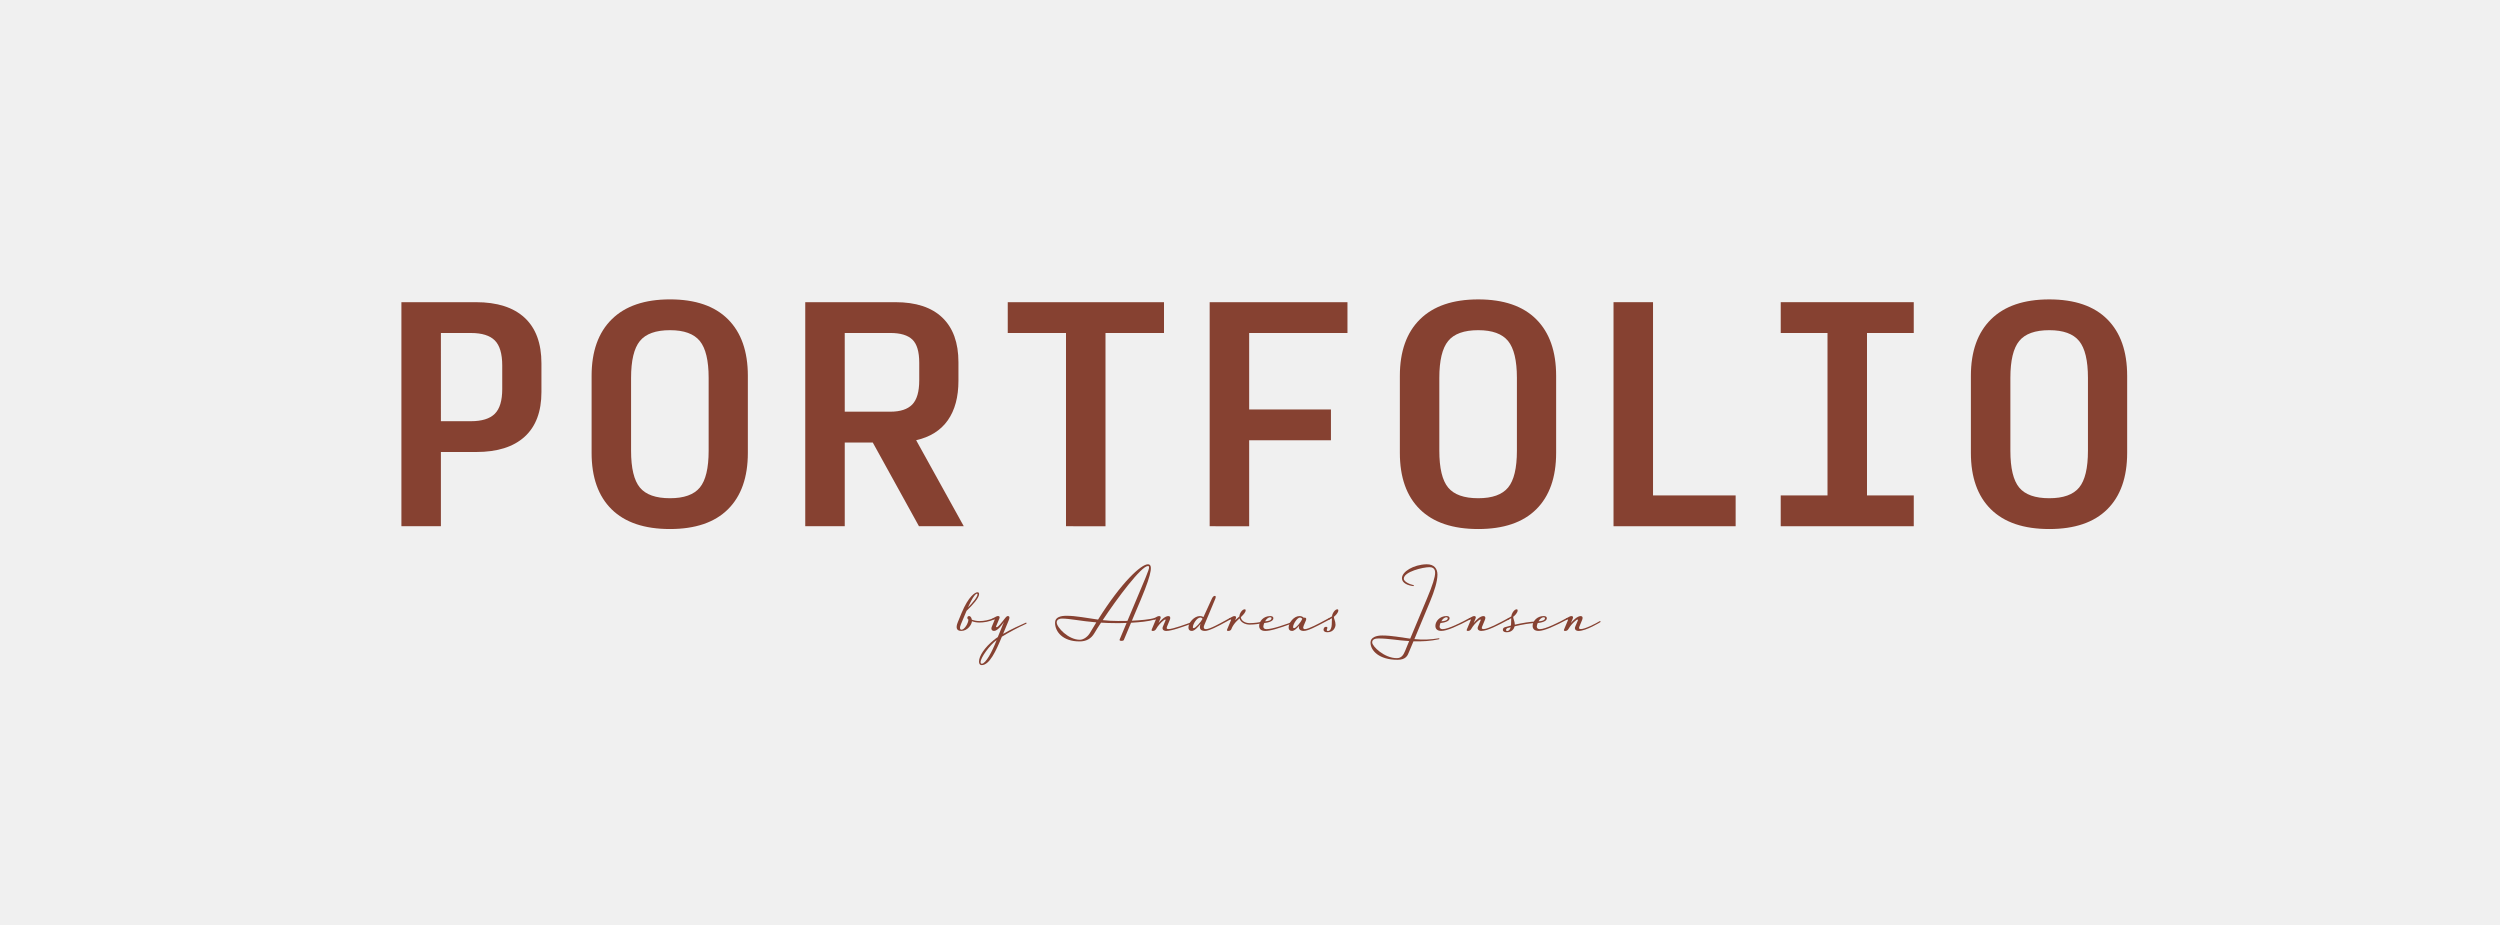
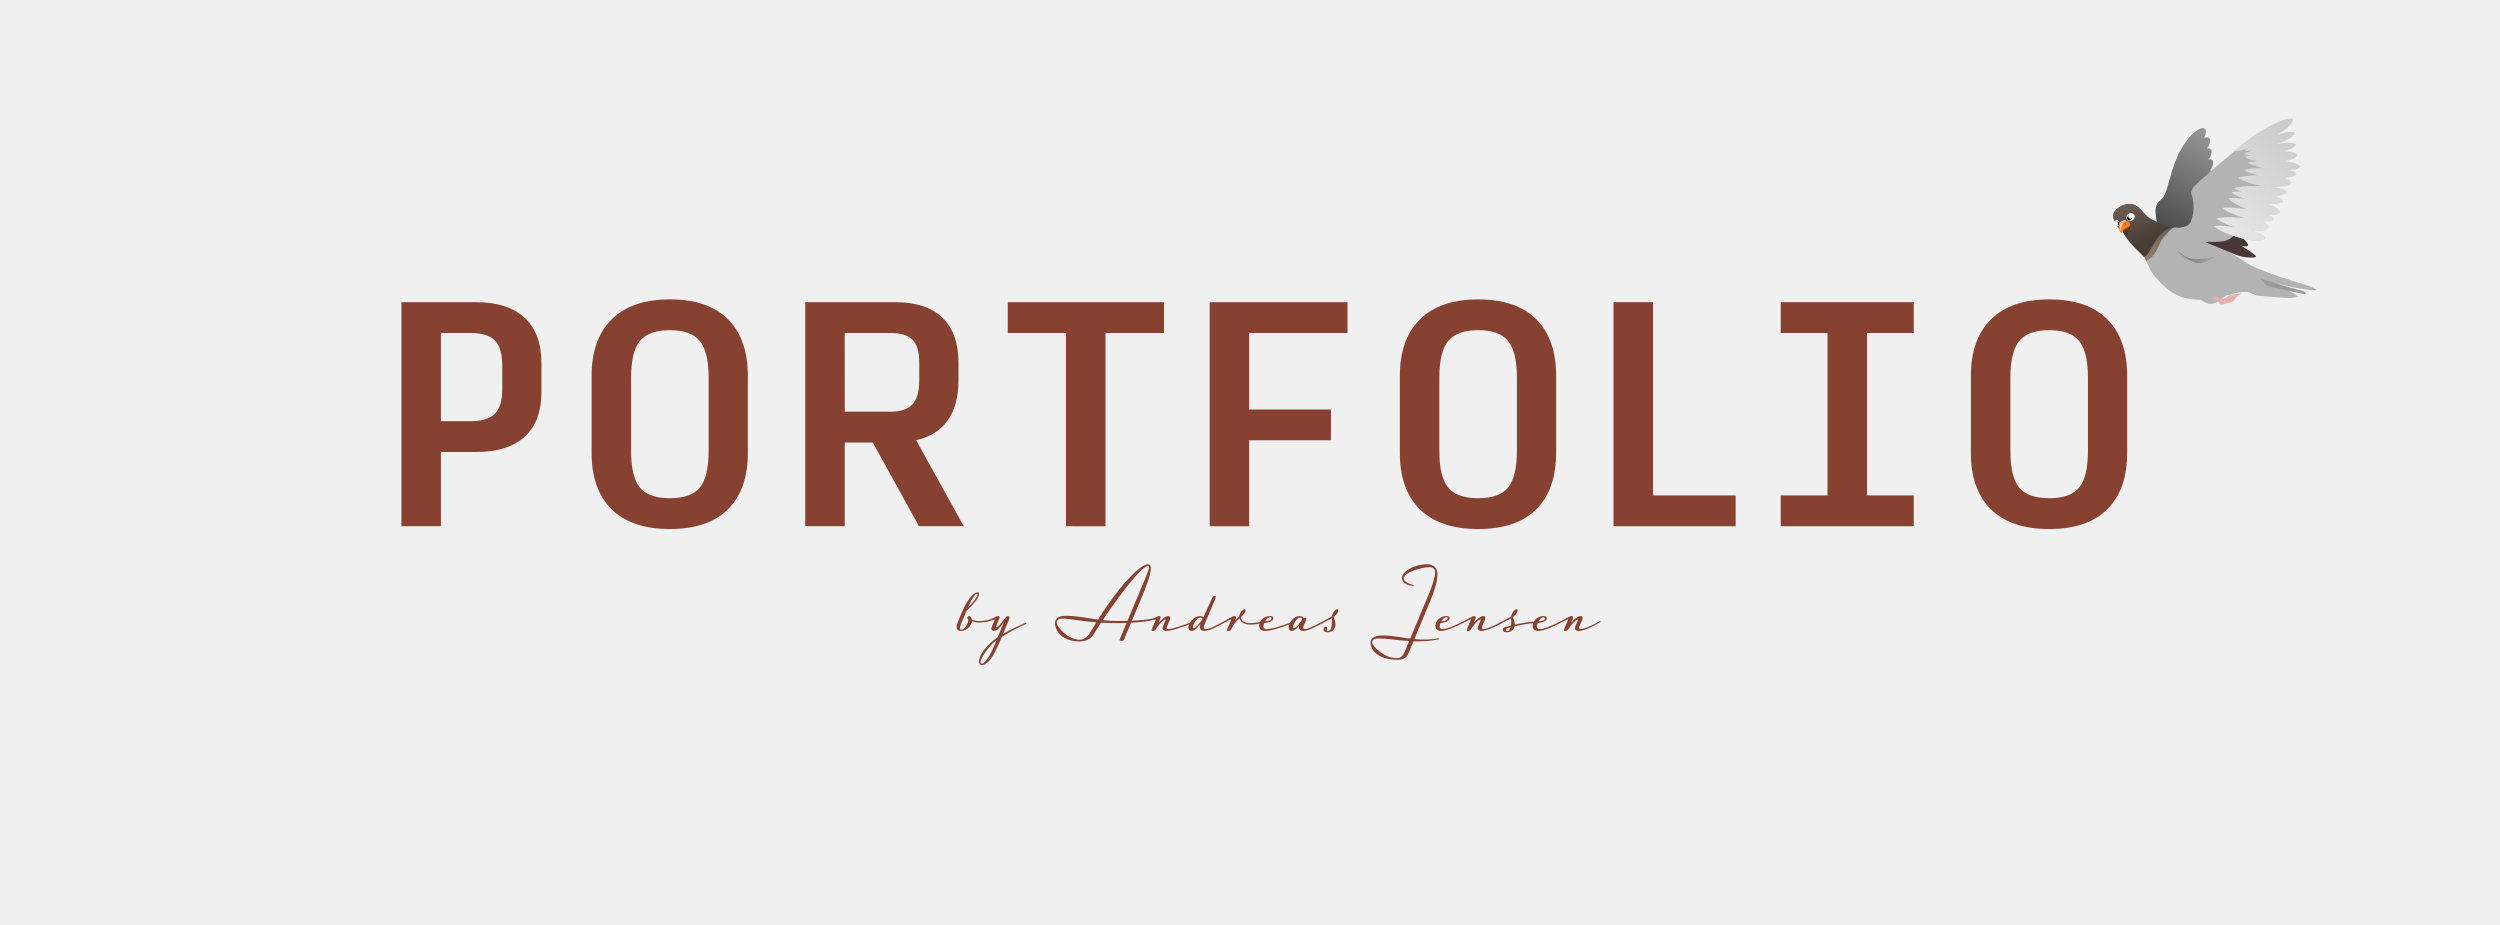
<svg xmlns="http://www.w3.org/2000/svg" id="Layer_1" data-name="Layer 1" width="5000" height="1849.54" viewBox="0 0 5000 1849.54">
  <defs>
-     <style>.cls-1{fill:#864131;}</style>
+     <style>.cls-1{fill:#864131;}.cls-2{fill:#999;}.cls-3{fill:url(#linear-gradient);}.cls-4,.cls-9{fill:#b3b3b3;}.cls-5{fill:#6c5d53;}.cls-6{fill:#483737;}.cls-7{fill:#ccc;}.cls-8{fill:url(#linear-gradient-2);}.cls-10,.cls-13,.cls-14,.cls-9{fill-rule:evenodd;}.cls-10{fill:#e9afaf;}.cls-11{fill:#483e37;}.cls-12{fill:url(#linear-gradient-3);}.cls-13,.cls-16{fill:#fff;}.cls-15{fill:#a40;}.cls-17{fill:#ff7f2a;}.cls-18{fill:#fca;}.cls-19{fill:url(#linear-gradient-4);}.cls-20{fill:url(#linear-gradient-5);}</style>
+     <linearGradient id="linear-gradient" x1="3681.06" y1="-5358.98" x2="3786.18" y2="-5170.05" gradientTransform="matrix(1, 0, 0, -1, 667.12, -4895.11)" gradientUnits="userSpaceOnUse">
+       <stop offset="0" stop-color="#4d4d4d" />
+       <stop offset="1" stop-color="#4d4d4d" stop-opacity="0" />
+     </linearGradient>
+     <linearGradient id="linear-gradient-2" x1="4118.49" y1="-5433.72" x2="4185.79" y2="-5433.72" gradientTransform="matrix(1, 0, 0, -1, 259.02, -4919.35)" gradientUnits="userSpaceOnUse">
+       <stop offset="0" stop-color="gray" />
+       <stop offset="1" stop-color="gray" stop-opacity="0" />
+     </linearGradient>
+     <linearGradient id="linear-gradient-3" x1="3861.35" y1="-5531.21" x2="3894.02" y2="-5601.53" gradientTransform="matrix(1, 0, 0, -1, 408.52, -5127.44)" gradientUnits="userSpaceOnUse">
+       <stop offset="0" stop-color="#6c5d53" />
+       <stop offset="1" stop-color="#6c5d53" stop-opacity="0" />
+     </linearGradient>
+     <linearGradient id="linear-gradient-4" x1="4037.91" y1="-5435.76" x2="4081.95" y2="-5368.28" gradientTransform="matrix(1, 0, 0, -1, 259.02, -4919.35)" gradientUnits="userSpaceOnUse">
+       <stop offset="0" stop-color="#917c6f" />
+       <stop offset="1" stop-color="#917c6f" stop-opacity="0" />
+     </linearGradient>
+     <linearGradient id="linear-gradient-5" x1="4180.94" y1="-5367.08" x2="4343.67" y2="-5208.37" gradientTransform="matrix(1, 0, 0, -1, 259.02, -4919.35)" gradientUnits="userSpaceOnUse">
+       <stop offset="0" stop-color="#e6e6e6" />
+       <stop offset="1" stop-color="#e6e6e6" stop-opacity="0" />
+     </linearGradient>
  </defs>
  <path class="cls-1" d="M802.81,1052.46V604.36h149q63.86,0,97.46,31.15t33.61,91.19v57.23q0,58.94-33.61,89.52T952.37,904H881.79v148.43Zm79-210.05h59.94q33,0,47.89-14.88t14.84-49.73V731.16q0-35.4-14.84-50.29T941.73,666H881.79Z" />
  <path class="cls-1" d="M1340,1058.07q-76.76,0-116.79-39.49t-40-112.87v-154q0-73.36,40.33-113.14T1340,598.76q76.17,0,115.94,39.77t39.77,113.14v154q0,73.38-39.77,112.87T1340,1058.07Zm0-61.62q42,0,59.65-21.35t17.65-73.63V755.91q0-52.26-17.65-73.9T1340,660.37q-42.59,0-60.22,21.64t-17.64,73.9V901.47q0,52.28,17.64,73.63T1340,996.45Z" />
  <path class="cls-1" d="M1689.5,1052.46h-79V604.36h180.36q61.62,0,93.82,30.87t32.21,89.22v37q0,48.82-21.28,79.13t-63.3,39.84l95.22,172h-89.62L1745.51,885h-56Zm0-229.09h91.3q29.68,0,43.69-14.34t14-48.62V725.56q0-33.16-13.72-46.37t-44-13.22h-91.3Z" />
  <path class="cls-1" d="M2132,1052.46V666H2015.49V604.36H2328V666H2211v386.49Z" />
  <path class="cls-1" d="M2419.34,1052.46V604.36h275.59V666H2498.32V818.89h163.56V880.5H2498.32v172Z" />
  <path class="cls-1" d="M2956.51,1058.07q-76.76,0-116.79-39.49t-40-112.87v-154q0-73.36,40.33-113.14t116.51-39.77q76.17,0,115.95,39.77t39.76,113.14v154q0,73.38-39.76,112.87T2956.51,1058.07Zm0-61.62q42,0,59.65-21.35t17.65-73.63V755.91q0-52.26-17.65-73.9t-59.65-21.64q-42.57,0-60.22,21.64t-17.64,73.9V901.47q0,52.28,17.64,73.63T2956.51,996.45Z" />
  <path class="cls-1" d="M3227.05,1052.46V604.36h79V990.85h165.24v61.61Z" />
  <path class="cls-1" d="M3561.44,1052.46V990.85H3655V666h-93.54V604.36H3827.5V666H3734V990.85h93.54v61.61Z" />
  <path class="cls-1" d="M4098.61,1058.07q-76.75,0-116.79-39.49t-40.05-112.87v-154q0-73.36,40.33-113.14t116.51-39.77q76.16,0,115.94,39.77t39.77,113.14v154q0,73.38-39.77,112.87T4098.61,1058.07Zm0-61.62q42,0,59.65-21.35t17.64-73.63V755.91q0-52.26-17.64-73.9t-59.65-21.64q-42.59,0-60.22,21.64t-17.64,73.9V901.47q0,52.28,17.64,73.63T4098.61,996.45Z" />
  <path class="cls-1" d="M1915.61,1244.38l7.62-18.59c13.75-33.09,27.14-41.27,31.6-41.27,3,0,3.35,2,3.35,3.72,0,7.44-12.09,21-25.1,33.46l-11.15,26.59c-3.35,7.8-1.86,11.15.93,11.15,6.13,0,13.94-13,13.94-20.26-3.53-2.23-2.42-7.07,1.48-7.07,1.68,0,4.47,1.68,5.4,7.25a43.71,43.71,0,0,0,15.43,2.79c8,0,20.07-2,27.32-6,.56-.37,1.3,0,1.68.75a1.41,1.41,0,0,1-.19,1.86c-8.74,4.64-21,6.32-28.81,6.32a43.53,43.53,0,0,1-15.25-2.61c-.37,6.7-8.55,19.34-21.37,19.34C1913.19,1261.86,1911,1255.72,1915.61,1244.38Zm39.41-55.77c0-.37,0-1.3-1.12-1.3-2.23,0-7.62,4.65-18,27.7C1945.91,1204.79,1955,1193.82,1955,1188.61Z" />
  <path class="cls-1" d="M1958,1323.2c0-11.52,11.72-28.62,29.38-42.94a71,71,0,0,1,8.18-6l12.27-30.3c-3.17,5-12.46,17.85-19.53,17.85-4.64,0-6.87-3.35-4.64-8.55l5.58-13.39c.37-.93-.56-1.49-1.68-.93a1.39,1.39,0,0,1-2-.56,1.49,1.49,0,0,1,.55-2l6.32-3.35a7.86,7.86,0,0,1,3.72-.93c2.23,0,4.09,1.3,2.61,4.84l-6.51,15.61c-.56,1.3.37,1.86.93,1.86,3,0,9.29-8.18,17.1-18.22,2.6-3.34,4.28-4.09,5.39-4.09,2.23,0,4.84,1.3,1.86,8.37l-11.34,27.33c16-9.3,34-17.48,45.55-22.5a1.07,1.07,0,0,1,1.3.74,1.25,1.25,0,0,1-.56,1.49,462.69,462.69,0,0,0-48.71,25.84c-11.71,28.45-24.72,56.89-40.52,56.89C1959.85,1330.27,1958,1327.29,1958,1323.2Zm35.32-43.13c-13.75,9.86-32.16,35.14-32.16,44.25,0,1.3.56,3.16,2.42,3.16C1971.38,1327.48,1984.39,1303.31,1993.31,1280.07Z" />
  <path class="cls-1" d="M2110.06,1245.31c0-11.15,11.53-13.75,23.05-13.75,19.15,0,39.78,4.46,63,7.62,47.22-75.29,86.44-110.61,99.64-110.61,8.74,0,10.78,11.34-14.13,70.64l-17.84,42.2c17.29-.75,35.87-2.42,45.73-5.58,1.48-.56,2.23,2.6-.93,3.53-12.08,3.54-29.56,5.21-46.48,6.14l-14.49,34.57c-.94,2.42-9.86,2.42-8.37-.92l13.94-33.28c-7.62.37-14.87.37-21,.37-11,0-21-.37-30.11-.93-5.39,8-9.85,15.25-13.38,21.19-6.51,11-16.18,16.36-29.56,16.36C2124.93,1282.86,2110.06,1263,2110.06,1245.31Zm69.9,20.45,12.64-21c-31.6-2.6-53-7.62-68.78-7.62-4.28,0-10.41,1.68-10.41,7.81,0,9.67,23.23,34.58,46.29,34.58C2167.69,1279.52,2175.87,1272.83,2180,1265.76Zm74.91-24,25.47-60.6c17.85-42.2,20.82-49.08,15.43-49.08-13,0-60.79,63.58-90.35,108.19a267,267,0,0,0,30.68,1.68C2241.12,1242,2247.81,1242,2254.87,1241.78Z" />
  <path class="cls-1" d="M2303.41,1259.07l8-19.15c.37-.93-.56-1.49-1.67-.93a1.4,1.4,0,0,1-2.05-.56,1.49,1.49,0,0,1,.56-2l6.32-3.35a7.84,7.84,0,0,1,3.72-.93c2.23,0,4.09,1.3,2.6,4.84l-3.72,8.92c4.09-5,12.83-13.76,19.33-13.76,3,0,5.58,1.86,2.79,8.37l-5,12.08c-1.3,3.16-1.85,5.58,2.79,5.58,8.55,0,36.25-10.22,49.45-15.06a1.23,1.23,0,0,1,1.49.93c.18.74.18,1.3-.37,1.67-22.87,8.37-44.43,16.18-55.21,16.18-5.4,0-8.93-3.35-6.7-8.55l5.39-12.83c.93-2.23-1.67-1.49-3.16-.37a61.8,61.8,0,0,0-16,18.21,7,7,0,0,1-6.51,3.54C2304,1261.86,2302.48,1261.3,2303.41,1259.07Z" />
  <path class="cls-1" d="M2376.84,1255.16c0-9.66,11.34-23.05,23-23.05a12.62,12.62,0,0,1,7.06,2.05l16.55-36.25c2-4.65,4.28-6.14,6.13-6.14,3.16,0,1.68,4.28.56,6.88l-21.56,51.5c-2.79,6.5.56,8.17,3.16,8.17,7.8,0,27.51-11,39.22-17.47l8.37-4.65c.55-.37,1.3,0,1.67.75a1.41,1.41,0,0,1-.19,1.86l-8.36,4.64c-16.73,9.3-34.58,18.41-42.39,18.41-11.71,0-11.33-7.62-8.92-14.13-5.39,6.88-12.27,14.13-17.47,14.13C2379.26,1261.86,2376.84,1259.44,2376.84,1255.16Zm28.26-17.47a5,5,0,0,0-4.28-2.6c-7.44,0-15.06,13.38-15.06,19.15,0,2,.75,2,1.68,2C2391,1256.28,2401.38,1244.57,2405.1,1237.69Z" />
  <path class="cls-1" d="M2454.18,1259.07c.37-.75,1.67-3.72,8-19.15.37-.93-.56-1.49-1.67-.93a1.4,1.4,0,0,1-2.05-.56,1.49,1.49,0,0,1,.56-2l6.32-3.35a7.84,7.84,0,0,1,3.72-.93c2.23,0,4.09,1.3,2.6,4.84l-1.49,3.53c3-2.79,5.76-5.39,8.55-7.62.19-6.14,5.77-14.32,10.6-14.32,1.49,0,2,.75,2,2.42,0,2.6-3,7.06-9.66,13.38.74,7.44,8.92,11.9,17.66,11.9a121.4,121.4,0,0,0,27.14-3.34,1,1,0,0,1,1.3.74c.19.74-.19,1.86-.74,2a114.74,114.74,0,0,1-27.7,3.54c-9.3,0-18.22-4.65-20.26-12.46-2.79,2.79-6.14,6-6.14,6a48.16,48.16,0,0,0-8.92,12.45l-1.3,3.16c-1.12,2.61-3.72,3.54-6.51,3.54C2454.73,1261.86,2453.25,1261.3,2454.18,1259.07Z" />
  <path class="cls-1" d="M2518.31,1251.63c0-8.92,8.55-19.52,22.31-19.52,1.49,0,6.13.38,6.13,4.47,0,6.13-11,8.92-18.21,9.47a21,21,0,0,0-1.87,7.07c0,2.6,1.68,5.2,5.95,5.2,12.46,0,37.18-8.92,53.91-15.24a1.23,1.23,0,0,1,1.49.93c.19.74.19,1.3-.37,1.67-32.9,12.27-47.77,16.18-57.07,16.18C2521.66,1261.86,2518.31,1257.58,2518.31,1251.63Zm24.72-15.05c0-1.31-.92-2-2.41-2-4.28,0-8,3.53-10.41,8C2536.34,1242.52,2543,1240.66,2543,1236.58Z" />
  <path class="cls-1" d="M2577.24,1255.16c0-9.66,10.6-23.05,21.75-23.05a12,12,0,0,1,8.55,3.35,9.82,9.82,0,0,1,1.49-.19c3.9,0,3.9,3,2.79,5.58l-4.47,10.6c-2.23,5.2,0,6.87,2.24,6.87,7.43,0,28.62-11.52,39.22-17.28l9.11-4.84c.56-.37,1.3,0,1.67.75a1.42,1.42,0,0,1-.18,1.86l-9.11,4.83c-17.85,9.48-34.39,18.22-42.76,18.22-8.92,0-11.15-5.58-9.11-10.6-4.64,5.58-10,10.6-14.31,10.6C2579.66,1261.86,2577.24,1259.44,2577.24,1255.16Zm27.33-17.47a6,6,0,0,0-4.65-2.6c-5.58,0-13.76,13.2-13.76,19,0,2,1.12,2.23,2.05,2.23C2591.74,1256.28,2601,1245.68,2604.57,1237.69Z" />
  <path class="cls-1" d="M2647.88,1256.09a4.66,4.66,0,0,1,4.47-2.41c2,0,3.34.93,1.67,4.64-.93,1.86-.74,3.72,1.86,3.72,5,0,7.44-6.69,7.62-13l.37-12.64L2659,1239a1.4,1.4,0,0,1-2.05-.56,1.68,1.68,0,0,1,.56-2l6.51-3.72c.37-6,6-14.13,10.6-14.13,1.48,0,2,.93,2,2.42,0,4.28-5.39,10-8.92,12.64,0,4.28,3.34,8.37,3.34,15.8,0,5-3.9,15.06-16.17,15.06C2646.58,1264.46,2646.21,1259.44,2647.88,1256.09Z" />
  <path class="cls-1" d="M2741,1285.09c0-10.59,11.9-14.12,23.43-14.12,19.33,0,36.8,3.9,56,6.32l33.65-80.5c11-26,16.17-42.75,16.17-50.93,0-2,.37-11.53-11.15-11.53-13.2,0-51.5,9.11-51.5,23.05,0,5.58,10.23,10.78,19.71,13,.93.18.37,1.85-.37,1.85-11-1.11-23.06-5.94-23.06-15.8,0-13,22.87-27.14,48.9-27.88,16-.37,22.12,9.29,22.12,20.63,0,13.94-6.51,33.84-14.5,53.17l-31.6,75.85a178.77,178.77,0,0,0,49.07-1.68c1.12-.18,1.3,1.68,0,2-17.1,3.71-34.58,4.65-50.93,4.09l-9.11,21.75c-2.42,6-5.58,15.24-22.68,15.24C2757.94,1319.67,2741,1301.08,2741,1285.09Zm69.15,16.92,8.18-19.89c-21.93-1.12-41.08-5.2-61.16-5.2-5.57,0-12.82,1.11-12.82,7.8,0,8.18,24.53,31.6,49.26,31.6C2803.11,1316.32,2806.83,1309.82,2810.17,1302Z" />
  <path class="cls-1" d="M2870.78,1251.63c0-8.92,8.55-19.52,22.31-19.52,1.49,0,6.13.38,6.13,4.47,0,6.13-11,8.92-18.21,9.47a21,21,0,0,0-1.86,7.07c0,2.6,1.67,5.2,5.95,5.2,11.34,0,38.85-13.94,53.72-22.12.56-.37,1.3,0,1.67.75a1.4,1.4,0,0,1-.18,1.86c-25.65,13.57-46.29,23-57.44,23C2874.13,1261.86,2870.78,1257.58,2870.78,1251.63Zm24.73-15.05c0-1.31-.93-2-2.42-2-4.28,0-8,3.53-10.41,8C2888.81,1242.52,2895.51,1240.66,2895.51,1236.58Z" />
  <path class="cls-1" d="M2933.62,1259.07l8-19.15c.37-.93-.56-1.49-1.67-.93a1.4,1.4,0,0,1-2.05-.56,1.5,1.5,0,0,1,.56-2l6.32-3.35a7.84,7.84,0,0,1,3.72-.93c2.23,0,4.09,1.3,2.6,4.84l-3.72,8.92c4.09-5,12.83-13.76,19.34-13.76,3,0,5.57,1.86,2.78,8.37l-5,12.08c-1.3,3.16-1.85,5.58,2.79,5.58,9.11,0,38.11-15.8,49.27-21.94.55-.37,1.3,0,1.67.75a1.41,1.41,0,0,1-.19,1.86c-21.19,11.34-42.75,23-55.39,23-5.39,0-8.93-3.35-6.7-8.55l5.4-12.83c.92-2.23-1.68-1.49-3.17-.37a61.8,61.8,0,0,0-16,18.21,7,7,0,0,1-6.51,3.54C2934.17,1261.86,2932.69,1261.3,2933.62,1259.07Z" />
  <path class="cls-1" d="M3006.31,1257a6,6,0,0,1,3.53-2.6c3-.93,7.06-2,12.08-3.35a7.43,7.43,0,0,0,.19-2l.37-12.64-4.83,2.6a1.4,1.4,0,0,1-2.05-.56,1.68,1.68,0,0,1,.56-2l6.51-3.72c.37-6,5.95-14.13,10.59-14.13,1.49,0,2,.93,2,2.42,0,4.28-5.39,10-8.92,12.64,0,4.28,3.15,8.37,3.34,15.62,14.13-3.17,32-6.32,43.87-6.32a1.11,1.11,0,0,1,1.12,1.48c-.19.93-.74,1.49-1.12,1.49-11.71,0-30.11,3.35-44.24,6.69-1.3,5.21-5.76,11.9-15.8,11.9C3005.19,1264.46,3005,1259.63,3006.31,1257Zm15.06-2.6-6.14,1.67a4.38,4.38,0,0,0-2.79,2.42c-.74,1.67-.56,3.53,2,3.53C3018,1262,3020.25,1258.7,3021.37,1254.42Z" />
  <path class="cls-1" d="M3065.24,1251.63c0-8.92,8.55-19.52,22.31-19.52,1.48,0,6.13.38,6.13,4.47,0,6.13-11,8.92-18.22,9.47a21.19,21.19,0,0,0-1.86,7.07c0,2.6,1.68,5.2,6,5.2,11.34,0,38.85-13.94,53.73-22.12.55-.37,1.3,0,1.67.75a1.41,1.41,0,0,1-.19,1.86c-25.65,13.57-46.29,23-57.44,23C3068.58,1261.86,3065.24,1257.58,3065.24,1251.63Zm24.72-15.05c0-1.31-.93-2-2.41-2-4.28,0-8,3.53-10.42,8C3083.27,1242.52,3090,1240.66,3090,1236.58Z" />
  <path class="cls-1" d="M3128.07,1259.07l8-19.15c.37-.93-.56-1.49-1.68-.93a1.39,1.39,0,0,1-2-.56,1.49,1.49,0,0,1,.56-2l6.32-3.35a7.8,7.8,0,0,1,3.71-.93c2.24,0,4.09,1.3,2.61,4.84l-3.72,8.92c4.09-5,12.83-13.76,19.33-13.76,3,0,5.58,1.86,2.79,8.37l-5,12.08c-1.49,3.53-1.49,5.58,2.61,5.58,8,0,28.44-10.22,38.1-16,.56-.37,1.12.19,1.3.75a1.24,1.24,0,0,1-.55,1.48s-27.89,17.48-43.32,17.48c-5.57,0-8.74-3.54-6.69-8.55l5.39-12.83c.93-2.23-1.67-1.49-3.16-.37a61.67,61.67,0,0,0-16,18.21,7,7,0,0,1-6.5,3.54C3128.63,1261.86,3127.14,1261.3,3128.07,1259.07Z" />
+   <g id="layer1">
+     <g id="layer1-2" data-name="layer1">
+       <g id="g4831">
+         <path id="path3701-2" class="cls-2" d="M4405.71,256.19c-10.19,0-30.8,16.9-45.59,46.32a51.88,51.88,0,0,0-3.94,7.48c-20.49,47.47-20.09,79.37-35.16,90.42s-10,33.13-3,61.26l65.29,26.12,45.22-28.12,7-82.38s-9.05-21.08-12.06-29.11c-.47-1.24-1.53-4.26-2.84-7.89,3.89-5.74,6.07-11.6,5.36-17-.77-3.64-4.21-4.92-9-4.22,4.28-6,6.76-12.21,6-17.88-.77-3.64-4.22-4.92-9-4.22,4.28-6,6.76-12.21,6-17.89-.93-4.37-5.73-5.33-12.13-3.54,2.87-4.91,4.4-9.83,3.81-14.43A5.67,5.67,0,0,0,4405.71,256.19Z" />
+         <path id="path4821" class="cls-3" d="M4405.71,256.19c-10.19,0-30.8,16.9-45.59,46.32a51.88,51.88,0,0,0-3.94,7.48c-20.49,47.47-20.09,79.37-35.16,90.42s-10,33.13-3,61.26l65.29,26.12,45.22-28.12,7-82.38s-9.05-21.08-12.06-29.11c-.47-1.24-1.53-4.26-2.84-7.89,3.89-5.74,6.07-11.6,5.36-17-.77-3.64-4.21-4.92-9-4.22,4.28-6,6.76-12.21,6-17.88-.77-3.64-4.22-4.92-9-4.22,4.28-6,6.76-12.21,6-17.89-.93-4.37-5.73-5.33-12.13-3.54,2.87-4.91,4.4-9.83,3.81-14.43A5.67,5.67,0,0,0,4405.71,256.19Z" />
+       </g>
+       <path id="path3632" class="cls-4" d="M4249.55,465.06c7.73,5.28,37.52,44.24,43.12,57.64,5.09,12.17,11.65,24.71,19.58,33.46,27.58,30.49,48.49,43.17,89.74,43.46,10.52.1,40.05-5.28,71.29-13.49,28-7.36,30,4,41.75,5.06,47,4.19,65.78,6.58,82.78,2.29-55.83-32-181.91-127.9-240.76-137.75-23.62-2.19-44.69-11.18-52.73-16.21-4.23-2.66-14.73-8.07-20.08-16.34-6.33-9.8-17.47-17.34-30.57-13.27-12.64,3.94-21.75,9.2-24.67,18.39-2.67,8.39,1.31,13.16,4.7,19.59,7.61,14.45,7,11.26,15.85,17.17Z" />
+       <path id="path3699" class="cls-5" d="M4350.27,453.09c-30.26,4.11-40.29,31.41-54.13,54.77-.72.93-2.69,4.47-5.54,4.45-.15,0-.74,1.19-2.71-.46,1.48,2.31,2.83,5.9,4.29,8.31,2,1.9,6.18-2.38,10.94-6.24,9.81-8.69,13.74-23.56,20.38-34.44,7.53-8.89,16.42-21,26.77-26.39Z" />
+       <path id="path2968" class="cls-4" d="M4356.27,456.32c13.45-4.37,22.41,0,28-20.77a88.11,88.11,0,0,0,1.12-39.36l-3.06-9s-1.42-1.92,3.06-10.66,87.39-77.63,99.72-87.47,32.49-17.5,32.49-17.5c18.16-.41,29.91,12,20.16,52.48,1.4,7.66-6.72,68.89-14.56,75.45s-42.54,44.11-41.42,56.14,11.14,60.68-12.39,50.84-46.32-17.77-50.8-16.68-4.07,14.66-8.55,14.66-42.57-5.47-49.3-16.4-2.24-30.62-4.48-31.71Z" />
+       <path id="path2970" class="cls-4" d="M4496.34,528.61c47.59,22,115.07,41.2,115.07,41.2s29.12,9.94,19.18,10.65-35.52-4.26-46.88-6.39-74.58-19.18-74.58-19.18l-12.79-26.28Z" />
+       <path id="path3744" class="cls-2" d="M4519.78,556.31c42.62,14.92,88.08,26.28,88.08,26.28s9.94,7.11-2.13,5-72.45-16.33-72.45-16.33Z" />
+       <path id="path2842" class="cls-6" d="M4409.64,483.75c62.87,25.42,67.8,30.46,88.21,31.19s15.26-2.58,4.91-10.34a180.28,180.28,0,0,0-21.05-13.4s13.23,4.33,14.45-.66c.75-3.07-7.08-11.88-12.37-15.15-4.57-2.82,13-1.35,12.36-3.41-.81-2.43-24.92-25-24.92-25s3.29,2.29.55,13.51c-2.85,11.64-8.84,15.76-18.21,20.18-9.17,4.32-41.67,2.89-43.93,3.07Z" />
+       <path id="path3701" class="cls-7" d="M4580,237c-25.56-.19-99.37,50.48-111,65.33,5.57.28,14.29-1.52,24.52-4.75a39.29,39.29,0,0,0-4.55,3.34c3.89.71,9.9.47,17.05-.48-8.75,3-15.6,5.78-18.74,7.84,3.44,1.2,8.77,1.88,15.23,2.11-5.67,1.46-10.11,3-12.55,4.33,5,3.19,14.61,5.71,26.12,7.32-9.36.76-16.85,1.92-20.45,3.27,5.37,4,17.09,7.81,30.85,10.7-17.24.39-32.54,2-38.24,4.18,5.14,3.79,16,7.48,29,10.32-18,.36-34.17,2.36-40.06,5,8.52,7.42,33,14.53,56.28,17.23-26-1.71-56.71.41-65.33,3.64,3.22,2.38,8.75,4.72,15.6,6.84-9.55-.16-17.24.26-21,1.27,4.92,4.43,16,9.34,29.25,13.52-15.56-2.06-29.18-2.51-34.67-1,5.75,6.9,20.69,15.2,37.55,21.76-21.25-3.27-42.39-4.41-49.6-2.82,6.65,6.55,25.57,14.65,45.53,20.29-23.47-2.77-48.58-2.24-56.53.68,5.65,6.12,19.9,12.73,36.12,17.62-18.59-2.74-35.86-3.65-42.26-2.26,14.49,15.08,88.35,38.61,102.38,24.87-1.14-6.22-12.46-11.6-27.27-15.8,15.72,1.63,29.21.21,34.28-6.37-1-5.25-7.34-9.41-16.53-12.55,12.41,1.39,22.59.67,26.92-3.51-.67-3.36-4.55-6.43-10.41-9.17,10.35.91,18.66-.33,22.45-4.79-1.17-7.13-12.09-13.2-26.45-17.9,15.16,1.67,28,.86,32.78-4.2-1.1-4.43-7.83-8.09-17.4-11,11.52-.55,20.64-2.72,24.13-7.21-2-5.78-14.11-9.21-29.43-11,17.95,1,33.61-1.09,38.46-8.44-1.25-4.15-6.19-7.26-13.32-9.54,11.63-.52,20.86-2.7,24.37-7.23-1.21-3.42-5.93-6-12.74-7.93,9.61-.83,17.07-3,20.14-7-2.13-6-15.13-9.5-31.37-11.19,12.73-1.89,22.75-5.51,26-11.29-2.51-5.73-13.54-8.09-27.64-8.42,12.56-3.49,22.21-8,24.72-13.29-3.84-5.17-19.18-4.58-37.07-1.47,17.71-6.54,32.37-14.55,34.56-21.93-4.45-4.37-18.75-1.74-35.29,3.75,17.37-10.6,30.61-21.93,31.93-30.89A9.88,9.88,0,0,0,4580,237Z" />
+       <path id="path4043" class="cls-8" d="M4355.77,502.51c13.06,9.46,19.08,15.77,38.17,15.77s41.18-6.94,41.18-6.94S4408,529,4392.94,525.84s-40.18-23.33-37.17-23.33Z" />
+       <path id="path4107" class="cls-9" d="M4388.74,590.83c12.79,7.46,25.57,23.43,44,13.84s21.31-19.16,21.31-19.16-18.47-4.26-32.67-3.2-32.68,8.52-32.68,8.52Z" />
+       <path id="path4618" class="cls-10" d="M4422.84,599.42c7.71-1.2,12.34.53,15.62,7.1s14.16-1.42,21.31-1.42c8.14,0,9.11-6.26,12.79-9.94,6.58-6.59,10.81-8.53,12.78-8.53,6.23,0-12.89.06-18.46,2.84-.87.44-14.6,13.18-4.27,2.85,9.59-9.59-3.15-2.61-8.52,1.42-9.39,7-8.48,2.85-19.89,0-4.58-1.15-7.36,3.28-11.36,5.68Z" />
+       <g id="g4890">
+         <path id="path3632-1-7" class="cls-11" d="M4245.08,462.16c8.07,20.24,40,48.3,40.92,49.7,10.6,16.2,26.41-60.34,66-57.14-21.35-3.25-33.48-8.83-47.89-15.47-4.52-2.08-10.51-6.07-19.85-17-7.55-8.86-17.68-16.74-31.07-13.74-12.23,2.73-23.34,10.24-26.26,19.43-2.66,8.39,2.37,13.36,5.76,19.79,7.62,14.45,3.53,8.54,12.37,14.45Z" />
+         <path id="path4856" class="cls-12" d="M4245.08,462.16c8.07,20.24,40,48.3,40.92,49.7,10.6,16.2,26.41-60.34,66-57.14-21.35-3.25-33.48-8.83-47.89-15.47-4.52-2.08-10.51-6.07-19.85-17-7.55-8.86-17.68-16.74-31.07-13.74-12.23,2.73-23.34,10.24-26.26,19.43-2.66,8.39,2.37,13.36,5.76,19.79,7.62,14.45,3.53,8.54,12.37,14.45Z" />
+       </g>
+       <g id="g4837">
+         <g id="g3700">
+           <path id="path3640" class="cls-13" d="M4253.23,437.74c1.79,3.83,6.72,5.31,11,3.31s6.33-6.73,4.54-10.56-6.71-5.31-11-3.31S4251.45,433.91,4253.23,437.74Z" />
+           <path id="path3644" class="cls-14" d="M4254.44,438.11a4.83,4.83,0,1,0,2.3-6.5A4.87,4.87,0,0,0,4254.44,438.11Z" />
+           <path id="path3648" class="cls-13" d="M4256.77,434.49a4.25,4.25,0,1,0,2.24-5.18A4,4,0,0,0,4256.77,434.49Z" />
+         </g>
+         <g id="g3708">
+           <path id="path3642" class="cls-13" d="M4231.4,447.58c1.58,3.38,4.43,5.38,6.38,4.47s2.24-4.38.67-7.76-4.43-5.38-6.38-4.47S4229.83,444.2,4231.4,447.58Z" />
+           <path id="path3646" class="cls-14" d="M4234.23,447.87c.87,1.87,2.5,2.95,3.64,2.42s1.37-2.48.5-4.35-2.51-2.95-3.65-2.42S4233.35,446,4234.23,447.87Z" />
+           <g id="g3705">
+             <path id="path3652" class="cls-13" d="M4232.67,447.24c.67,1.42,1.95,2.22,2.88,1.79s1.14-1.94.48-3.36-1.95-2.22-2.88-1.79S4232,445.82,4232.67,447.24Z" />
+           </g>
+         </g>
+         <path id="path2846" class="cls-15" d="M4246.48,461.34c4.14,1.14,14.7-6.71,13.06-10.24-.13-.28.22-.36,0-.12a21.46,21.46,0,0,1-2.71,2.17c-2.12,1.91-6.06,3.11-7.74,4.42a9,9,0,0,0-2.65,3.77Z" />
+         <path id="path3624" class="cls-16" d="M4239.05,449.61c-1.42-5.26,8-10,11.28-8.81.59.21,3,.65,2.42,1.41-1.06,1.34-6.2,1.82-8.24,2.72-2.52,1.12-4.25,3.56-5.5,4.8" />
+         <path id="path3695" class="cls-6" d="M4246.13,461.85c4.27-1.15,7.94-2,10-4.67,1.19-.85,3.32-3.1,3.57-4.53,1.17,2.51-1.61,8-2.41,10.29-2.21,3.83-2.8,7.43-1.57,11.19-1.42.68-2-.1-4.09-2.24-3.6-6.11-4.14-6-5.52-10Z" />
+         <path id="path2844" class="cls-17" d="M4248.43,442.4c-7.18,2-8.2,4.24-10.7,10.46a19.08,19.08,0,0,0,1.25,7.52c1.23,3.48,2.32,5.61,4.57,5,3.52-1,1.17-3.38,4.33-6.68,2.52-2.62,4.43-2.26,7.9-4.49s4.44-3.08,4.23-5.62C4260.07,441.9,4253.73,441.85,4248.43,442.4Z" />
+         <path id="path2850" class="cls-15" d="M4250.09,446.59a1.17,1.17,0,0,1,1.59.27c1.68,1.46-2.56,5.21-2.86,4.57s1.34-2.5,1.48-2.91C4250.35,448.36,4247.67,448.39,4250.09,446.59Z" />
+         <path id="path3697" class="cls-18" d="M4241.36,447.16a10.45,10.45,0,0,0-1.86,8.18,45.25,45.25,0,0,0,2.1,7.19c.09-4.23,0-8.75,2.49-12.2a16.66,16.66,0,0,0,3-5.42s-2.54-.39-5.74,2.25Z" />
+       </g>
+       <path id="path4896" class="cls-19" d="M4350.27,453.09c-30.26,4.11-40.29,31.41-54.13,54.77-.72.93-2.69,4.47-5.54,4.45-.15,0-.74,1.19-2.71-.46,1.48,2.31,2.83,5.9,4.29,8.31,2,1.9,6.18-2.38,10.94-6.24,9.81-8.69,13.74-23.56,20.38-34.44,7.53-8.89,16.42-21,26.77-26.39Z" />
+       <path id="path4915" class="cls-20" d="M4580,237c-25.56-.19-99.37,50.48-111,65.33,5.57.28,14.29-1.52,24.52-4.75a39.29,39.29,0,0,0-4.55,3.34c3.89.71,9.9.47,17.05-.48-8.75,3-15.6,5.78-18.74,7.84,3.44,1.2,8.77,1.88,15.23,2.11-5.67,1.46-10.11,3-12.55,4.33,5,3.19,14.61,5.71,26.12,7.32-9.36.76-16.85,1.92-20.45,3.27,5.37,4,17.09,7.81,30.85,10.7-17.24.39-32.54,2-38.24,4.18,5.14,3.79,16,7.48,29,10.32-18,.36-34.17,2.36-40.06,5,8.52,7.42,33,14.53,56.28,17.23-26-1.71-56.71.41-65.33,3.64,3.22,2.38,8.75,4.72,15.6,6.84-9.55-.16-17.24.26-21,1.27,4.92,4.43,16,9.34,29.25,13.52-15.56-2.06-29.18-2.51-34.67-1,5.75,6.9,20.69,15.2,37.55,21.76-21.25-3.27-42.39-4.41-49.6-2.82,6.65,6.55,25.57,14.65,45.53,20.29-23.47-2.77-48.58-2.24-56.53.68,5.65,6.12,19.9,12.73,36.12,17.62-18.59-2.74-35.86-3.65-42.26-2.26,14.49,15.08,88.35,38.61,102.38,24.87-1.14-6.22-12.46-11.6-27.27-15.8,15.72,1.63,29.21.21,34.28-6.37-1-5.25-7.34-9.41-16.53-12.55,12.41,1.39,22.59.67,26.92-3.51-.67-3.36-4.55-6.43-10.41-9.17,10.35.91,18.66-.33,22.45-4.79-1.17-7.13-12.09-13.2-26.45-17.9,15.16,1.67,28,.86,32.78-4.2-1.1-4.43-7.83-8.09-17.4-11,11.52-.55,20.64-2.72,24.13-7.21-2-5.78-14.11-9.21-29.43-11,17.95,1,33.61-1.09,38.46-8.44-1.25-4.15-6.19-7.26-13.32-9.54,11.63-.52,20.86-2.7,24.37-7.23-1.21-3.42-5.93-6-12.74-7.93,9.61-.83,17.07-3,20.14-7-2.13-6-15.13-9.5-31.37-11.19,12.73-1.89,22.75-5.51,26-11.29-2.51-5.73-13.54-8.09-27.64-8.42,12.56-3.49,22.21-8,24.72-13.29-3.84-5.17-19.18-4.58-37.07-1.47,17.71-6.54,32.37-14.55,34.56-21.93-4.45-4.37-18.75-1.74-35.29,3.75,17.37-10.6,30.61-21.93,31.93-30.89A9.88,9.88,0,0,0,4580,237Z" />
+     </g>
+   </g>
</svg>
